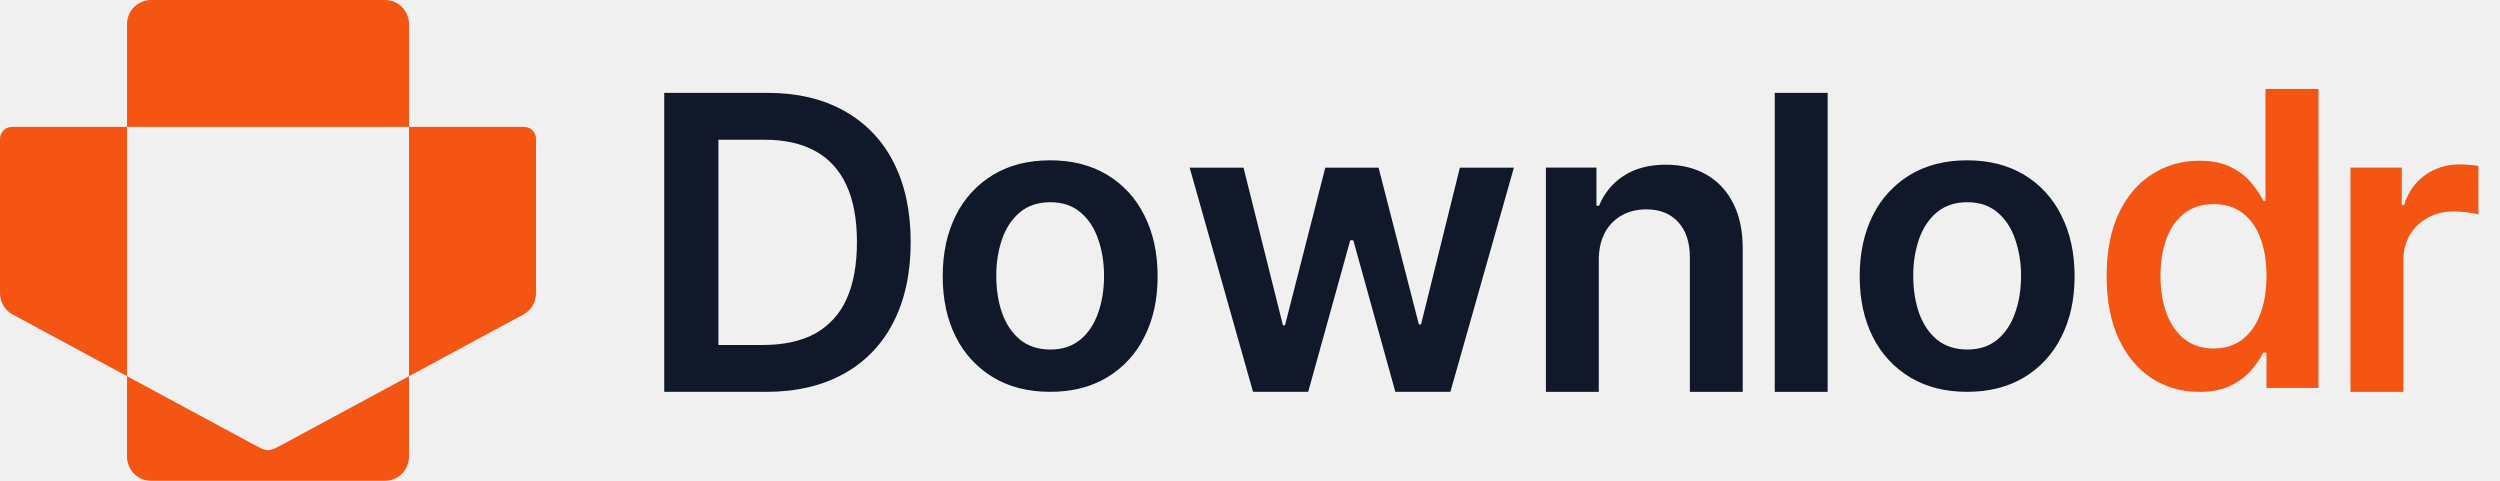
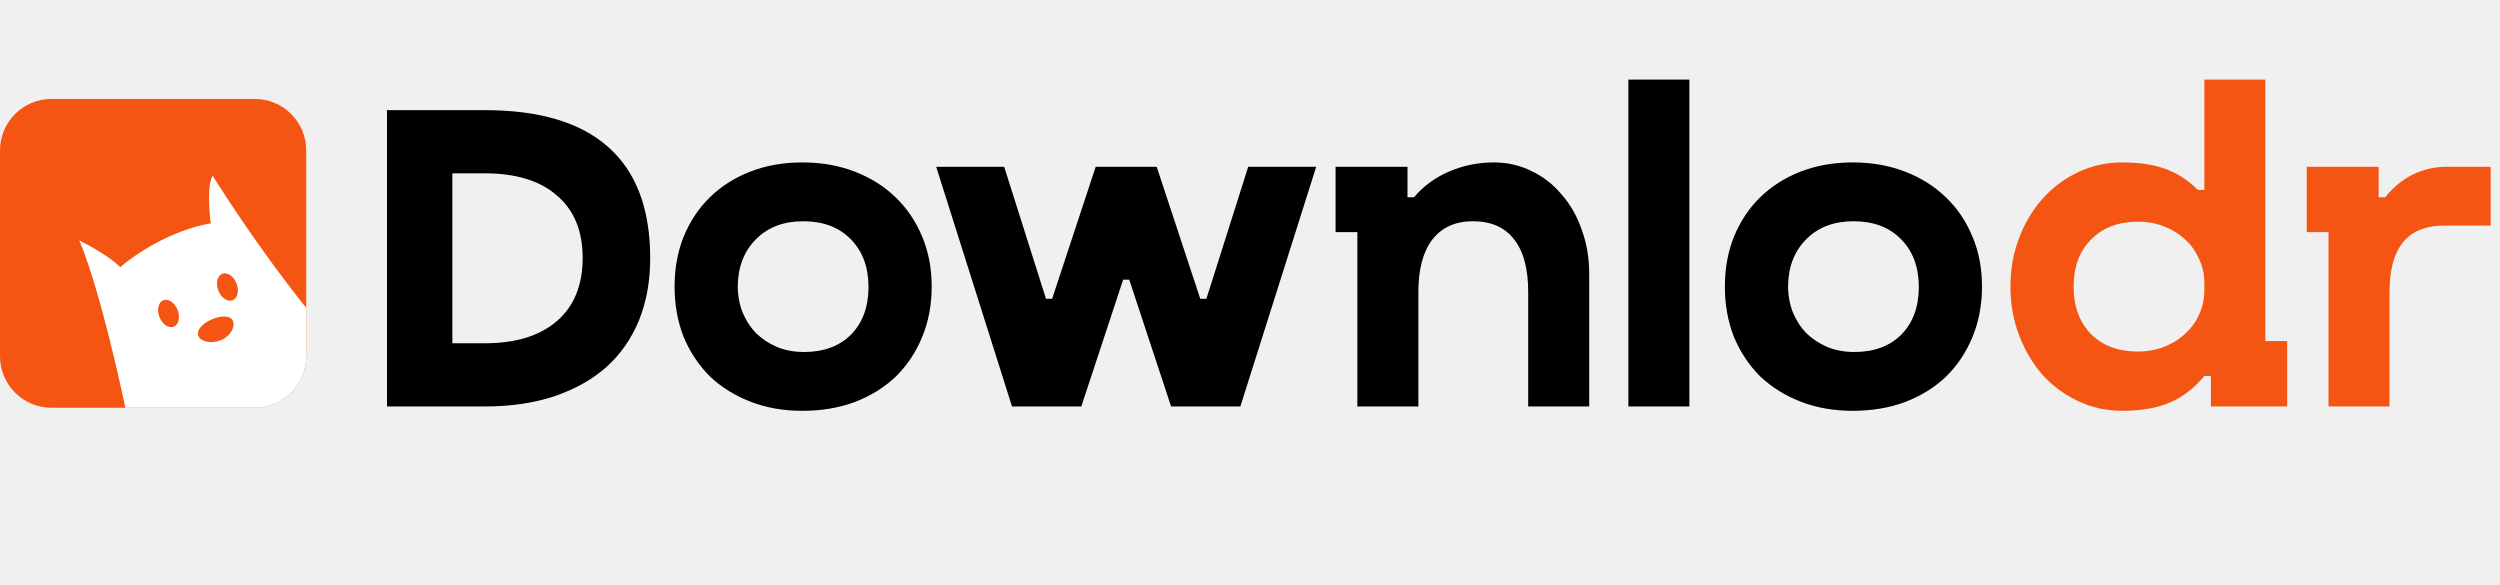
- <svg xmlns="http://www.w3.org/2000/svg" width="104" height="20" fill="none" viewBox="0 0 104 20">
-   <path fill="#F45513" fill-rule="evenodd" d="M22.299 5.778a.5.5 0 0 0-.5-.5h-4.785V1a1 1 0 0 0-1.001-1H6.286a1 1 0 0 0-1.001 1v4.278H.5a.5.5 0 0 0-.5.5v6.424a1 1 0 0 0 .525.88l4.759 2.568V19a1 1 0 0 0 1.001 1h9.727a1 1 0 0 0 1.001-1v-3.35l4.76-2.568a1 1 0 0 0 .525-.88V5.778Zm-5.285 9.872V5.278H5.284V15.65l5.259 2.836c.594.32.62.32 1.214 0l5.257-2.836Z" clip-rule="evenodd" />
-   <path fill="#10182A" d="M31.847 16.3h-4.215V3.864h4.3c1.235 0 2.296.25 3.182.747a4.994 4.994 0 0 1 2.053 2.132c.478.927.717 2.036.717 3.328 0 1.296-.241 2.409-.723 3.34a4.995 4.995 0 0 1-2.07 2.144c-.9.498-1.98.747-3.244.747Zm-1.962-1.949h1.853c.866 0 1.589-.158 2.168-.473a3.03 3.03 0 0 0 1.306-1.428c.291-.635.437-1.429.437-2.38 0-.952-.146-1.741-.438-2.369-.291-.631-.722-1.103-1.293-1.415-.567-.315-1.271-.473-2.113-.473h-1.92v8.538ZM43.687 16.3c-.911 0-1.7-.2-2.369-.6a4.083 4.083 0 0 1-1.554-1.683c-.365-.72-.547-1.562-.547-2.526 0-.964.182-1.808.547-2.532a4.075 4.075 0 0 1 1.554-1.689c.669-.4 1.458-.601 2.369-.601.91 0 1.7.2 2.368.601a4.034 4.034 0 0 1 1.549 1.689c.368.724.553 1.568.553 2.532s-.184 1.806-.553 2.526a4.042 4.042 0 0 1-1.549 1.683c-.668.4-1.457.6-2.368.6Zm.012-1.76c.494 0 .907-.136 1.239-.407.332-.275.579-.644.74-1.105.167-.462.25-.976.25-1.543 0-.57-.083-1.087-.25-1.549-.161-.465-.408-.836-.74-1.111s-.745-.413-1.239-.413c-.506 0-.927.138-1.263.413-.332.275-.581.646-.747 1.111a4.654 4.654 0 0 0-.243 1.549c0 .567.08 1.08.243 1.543.166.461.415.83.747 1.105.336.271.757.407 1.263.407Zm8.427 1.76L49.49 6.974h2.24l1.64 6.558h.086l1.676-6.558h2.216l1.677 6.522h.09l1.616-6.522h2.247L60.336 16.3h-2.29l-1.748-6.304h-.128L54.421 16.3h-2.295Zm14.384-5.465v5.466h-2.2V6.973h2.102v1.585h.109a2.666 2.666 0 0 1 1.026-1.245c.474-.308 1.06-.462 1.755-.462.644 0 1.205.138 1.683.413.481.275.854.674 1.117 1.196.267.523.399 1.156.395 1.901v5.94h-2.199v-5.6c0-.623-.162-1.11-.485-1.463-.32-.352-.764-.529-1.33-.529-.385 0-.727.086-1.027.256a1.768 1.768 0 0 0-.698.722c-.166.316-.25.699-.25 1.148Zm9.52-6.972v12.438h-2.2V3.863h2.199ZM81.833 16.3c-.91 0-1.7-.2-2.368-.6a4.082 4.082 0 0 1-1.555-1.683c-.364-.72-.547-1.562-.547-2.526 0-.964.183-1.808.547-2.532a4.074 4.074 0 0 1 1.555-1.689c.668-.4 1.457-.601 2.368-.601.911 0 1.7.2 2.369.601a4.032 4.032 0 0 1 1.548 1.689c.369.724.553 1.568.553 2.532s-.184 1.806-.553 2.526a4.042 4.042 0 0 1-1.548 1.683c-.668.4-1.458.6-2.369.6Zm.012-1.76c.494 0 .907-.136 1.24-.407.331-.275.578-.644.74-1.105.166-.462.25-.976.25-1.543a4.56 4.56 0 0 0-.25-1.549c-.162-.465-.409-.836-.74-1.111-.333-.275-.746-.413-1.24-.413-.506 0-.927.138-1.263.413-.332.275-.58.646-.747 1.111a4.654 4.654 0 0 0-.243 1.549c0 .567.081 1.08.243 1.543.166.461.415.83.747 1.105.336.271.757.407 1.263.407Z" />
-   <path fill="#F45513" d="M91.48 16.3a3.53 3.53 0 0 1-1.968-.564c-.578-.377-1.036-.923-1.372-1.64-.336-.716-.504-1.587-.504-2.611 0-1.037.17-1.911.51-2.624.344-.716.808-1.257 1.39-1.621a3.574 3.574 0 0 1 1.95-.553c.547 0 .996.093 1.349.28.352.182.631.402.838.661.206.256.366.496.48.723h.09V3.7h2.205v12.438h-2.162v-1.47h-.134a3.748 3.748 0 0 1-.492.723 2.706 2.706 0 0 1-.85.644c-.352.178-.795.267-1.33.267Zm.614-1.803c.465 0 .862-.125 1.19-.376.328-.255.577-.61.747-1.063.17-.454.255-.982.255-1.585 0-.604-.085-1.128-.255-1.573-.166-.446-.413-.792-.741-1.039-.324-.247-.723-.37-1.196-.37-.49 0-.9.127-1.227.382-.328.256-.575.608-.741 1.057-.166.45-.25.964-.25 1.543 0 .583.084 1.103.25 1.56.17.454.419.812.747 1.075.332.26.739.39 1.22.39Zm5.687 1.803V6.973h2.132v1.555h.097c.17-.538.462-.953.875-1.245a2.405 2.405 0 0 1 1.427-.443c.121 0 .257.006.407.018.154.008.281.022.382.043v2.022a2.312 2.312 0 0 0-.443-.085 4.079 4.079 0 0 0-.577-.043c-.401 0-.761.087-1.081.262-.316.17-.565.406-.747.71a2.004 2.004 0 0 0-.273 1.05v5.485h-2.2Z" />
+ <svg xmlns="http://www.w3.org/2000/svg" width="449" height="105" viewBox="0 0 449 105" fill="none">
+   <g clip-path="url(#clip0_12396_73119)">
+     <path d="M0 27.012C0 21.907 4.139 17.769 9.244 17.769H45.756C50.861 17.769 55 21.907 55 27.012V63.987C55 69.092 50.861 73.231 45.756 73.231H9.244C4.139 73.231 0 69.092 0 63.987V27.012Z" fill="#F45513" />
+     <path d="M38.188 31.563C44.014 40.877 58.073 61.31 67.701 68.533L26.181 88.657L23.737 79.225C22.162 71.001 18.058 52.275 14.24 43.17C16.068 44.088 20.095 46.34 21.58 47.999C23.962 45.889 30.552 41.358 37.861 40.108C37.562 37.953 37.207 33.228 38.188 31.563ZM41.842 57.674C41.412 56.631 39.812 56.627 38.117 57.326C36.422 58.025 35.197 59.304 35.627 60.346C36.057 61.389 37.978 61.8 39.674 61.1C41.369 60.401 42.271 58.716 41.842 57.674ZM31.898 55.667C31.384 54.355 30.238 53.579 29.336 53.931C28.434 54.284 28.12 55.633 28.633 56.944C29.146 58.256 30.293 59.033 31.194 58.68C32.096 58.328 32.411 56.978 31.898 55.667ZM42.48 50.911C41.967 49.599 40.821 48.823 39.919 49.175C39.017 49.528 38.703 50.877 39.216 52.188C39.729 53.5 40.876 54.277 41.777 53.925C42.679 53.572 42.994 52.222 42.48 50.911Z" fill="white" />
+   </g>
+   <path d="M69.503 19.779H87.034C96.896 19.779 104.305 21.996 109.262 26.431C114.271 30.866 116.776 37.519 116.776 46.389C116.776 50.511 116.098 54.242 114.741 57.581C113.384 60.869 111.428 63.66 108.871 65.956C106.314 68.2 103.184 69.948 99.479 71.2C95.826 72.4 91.678 73 87.034 73H69.503V19.779ZM81.243 31.127V61.651H87.034C92.618 61.651 96.948 60.321 100.027 57.66C103.105 54.999 104.645 51.216 104.645 46.311C104.645 41.459 103.105 37.728 100.027 35.119C97.001 32.458 92.67 31.127 87.034 31.127H81.243ZM132.503 51.32C132.503 53.042 132.79 54.633 133.364 56.094C133.938 57.503 134.747 58.755 135.79 59.851C136.886 60.895 138.164 61.73 139.625 62.356C141.086 62.93 142.678 63.217 144.4 63.217C147.948 63.217 150.765 62.173 152.853 60.086C154.94 57.947 155.983 55.103 155.983 51.555C155.983 47.955 154.914 45.085 152.774 42.946C150.687 40.806 147.843 39.737 144.243 39.737C140.747 39.737 137.93 40.806 135.79 42.946C133.651 45.085 132.555 47.876 132.503 51.32ZM121.155 51.477C121.155 48.19 121.702 45.189 122.798 42.476C123.946 39.711 125.511 37.363 127.494 35.432C129.529 33.449 131.955 31.91 134.773 30.814C137.591 29.718 140.695 29.171 144.087 29.171C147.53 29.171 150.661 29.718 153.479 30.814C156.348 31.91 158.801 33.449 160.836 35.432C162.871 37.363 164.462 39.711 165.61 42.476C166.758 45.189 167.332 48.19 167.332 51.477C167.332 54.764 166.758 57.79 165.61 60.556C164.462 63.321 162.871 65.695 160.836 67.678C158.801 69.608 156.348 71.122 153.479 72.217C150.661 73.261 147.53 73.783 144.087 73.783C140.695 73.783 137.591 73.235 134.773 72.139C131.955 71.043 129.529 69.53 127.494 67.6C125.511 65.617 123.946 63.269 122.798 60.556C121.702 57.79 121.155 54.764 121.155 51.477ZM181.759 73L168.14 29.953H180.35L187.863 53.668H188.959L196.786 29.953H207.743L215.57 53.668H216.666L224.179 29.953H236.389L222.77 73H210.326L202.812 50.224H201.717L194.203 73H181.759ZM243.784 41.693H239.87V29.953H252.784V35.432H253.958C255.628 33.449 257.715 31.91 260.22 30.814C262.776 29.718 265.464 29.171 268.281 29.171C270.733 29.171 273.003 29.692 275.09 30.736C277.177 31.727 278.978 33.136 280.491 34.962C282.056 36.736 283.256 38.85 284.091 41.302C284.978 43.702 285.422 46.337 285.422 49.207V73H274.464V52.416C274.464 48.294 273.629 45.163 271.96 43.024C270.29 40.832 267.812 39.737 264.524 39.737C261.394 39.737 258.967 40.832 257.246 43.024C255.576 45.215 254.741 48.346 254.741 52.416V73H243.784V41.693ZM292.456 14.3H303.413V73H292.456V14.3ZM321.138 51.32C321.138 53.042 321.425 54.633 321.999 56.094C322.573 57.503 323.382 58.755 324.425 59.851C325.521 60.895 326.799 61.73 328.26 62.356C329.721 62.93 331.313 63.217 333.035 63.217C336.583 63.217 339.4 62.173 341.487 60.086C343.574 57.947 344.618 55.103 344.618 51.555C344.618 47.955 343.548 45.085 341.409 42.946C339.322 40.806 336.478 39.737 332.878 39.737C329.382 39.737 326.565 40.806 324.425 42.946C322.286 45.085 321.19 47.876 321.138 51.32ZM309.789 51.477C309.789 48.19 310.337 45.189 311.433 42.476C312.581 39.711 314.146 37.363 316.129 35.432C318.164 33.449 320.59 31.91 323.408 30.814C326.225 29.718 329.33 29.171 332.721 29.171C336.165 29.171 339.296 29.718 342.113 30.814C344.983 31.91 347.436 33.449 349.471 35.432C351.505 37.363 353.097 39.711 354.245 42.476C355.393 45.189 355.967 48.19 355.967 51.477C355.967 54.764 355.393 57.79 354.245 60.556C353.097 63.321 351.505 65.695 349.471 67.678C347.436 69.608 344.983 71.122 342.113 72.217C339.296 73.261 336.165 73.783 332.721 73.783C329.33 73.783 326.225 73.235 323.408 72.139C320.59 71.043 318.164 69.53 316.129 67.6C314.146 65.617 312.581 63.269 311.433 60.556C310.337 57.79 309.789 54.764 309.789 51.477Z" fill="black" />
+   <path d="M395.902 52.103V50.85C395.902 49.285 395.589 47.85 394.963 46.546C394.389 45.189 393.554 44.015 392.459 43.024C391.415 42.032 390.163 41.25 388.702 40.676C387.241 40.102 385.675 39.815 384.006 39.815C380.458 39.815 377.64 40.885 375.553 43.024C373.466 45.111 372.422 47.929 372.422 51.477C372.422 55.025 373.466 57.868 375.553 60.008C377.64 62.095 380.458 63.138 384.006 63.138C385.675 63.138 387.241 62.851 388.702 62.278C390.163 61.703 391.415 60.921 392.459 59.929C393.554 58.938 394.389 57.79 394.963 56.486C395.589 55.129 395.902 53.668 395.902 52.103ZM406.86 14.3V61.26H410.773V73H397.076V67.521H395.902C394.076 69.713 392.015 71.304 389.719 72.296C387.423 73.287 384.554 73.783 381.11 73.783C378.344 73.783 375.736 73.209 373.283 72.061C370.831 70.913 368.692 69.348 366.865 67.365C365.091 65.33 363.682 62.956 362.639 60.242C361.595 57.529 361.074 54.607 361.074 51.477C361.074 48.346 361.595 45.424 362.639 42.711C363.682 39.998 365.091 37.65 366.865 35.667C368.692 33.632 370.831 32.041 373.283 30.892C375.736 29.745 378.344 29.171 381.11 29.171C384.188 29.171 386.797 29.562 388.937 30.345C391.076 31.127 393.006 32.38 394.728 34.102H395.902V14.3H406.86ZM418.202 41.693H414.289V29.953H427.203V35.432H428.377C429.786 33.658 431.429 32.301 433.308 31.362C435.238 30.423 437.273 29.953 439.412 29.953H447.317V40.519H438.943C432.421 40.519 429.159 44.485 429.159 52.416V73H418.202V41.693Z" fill="#F45513" />
+   <defs>
+     <clipPath id="clip0_12396_73119">
+       <path d="M0 27.012C0 21.907 4.139 17.769 9.244 17.769H45.756C50.861 17.769 55 21.907 55 27.012V63.987C55 69.092 50.861 73.231 45.756 73.231H9.244C4.139 73.231 0 69.092 0 63.987V27.012Z" fill="white" />
+     </clipPath>
+   </defs>
</svg>
